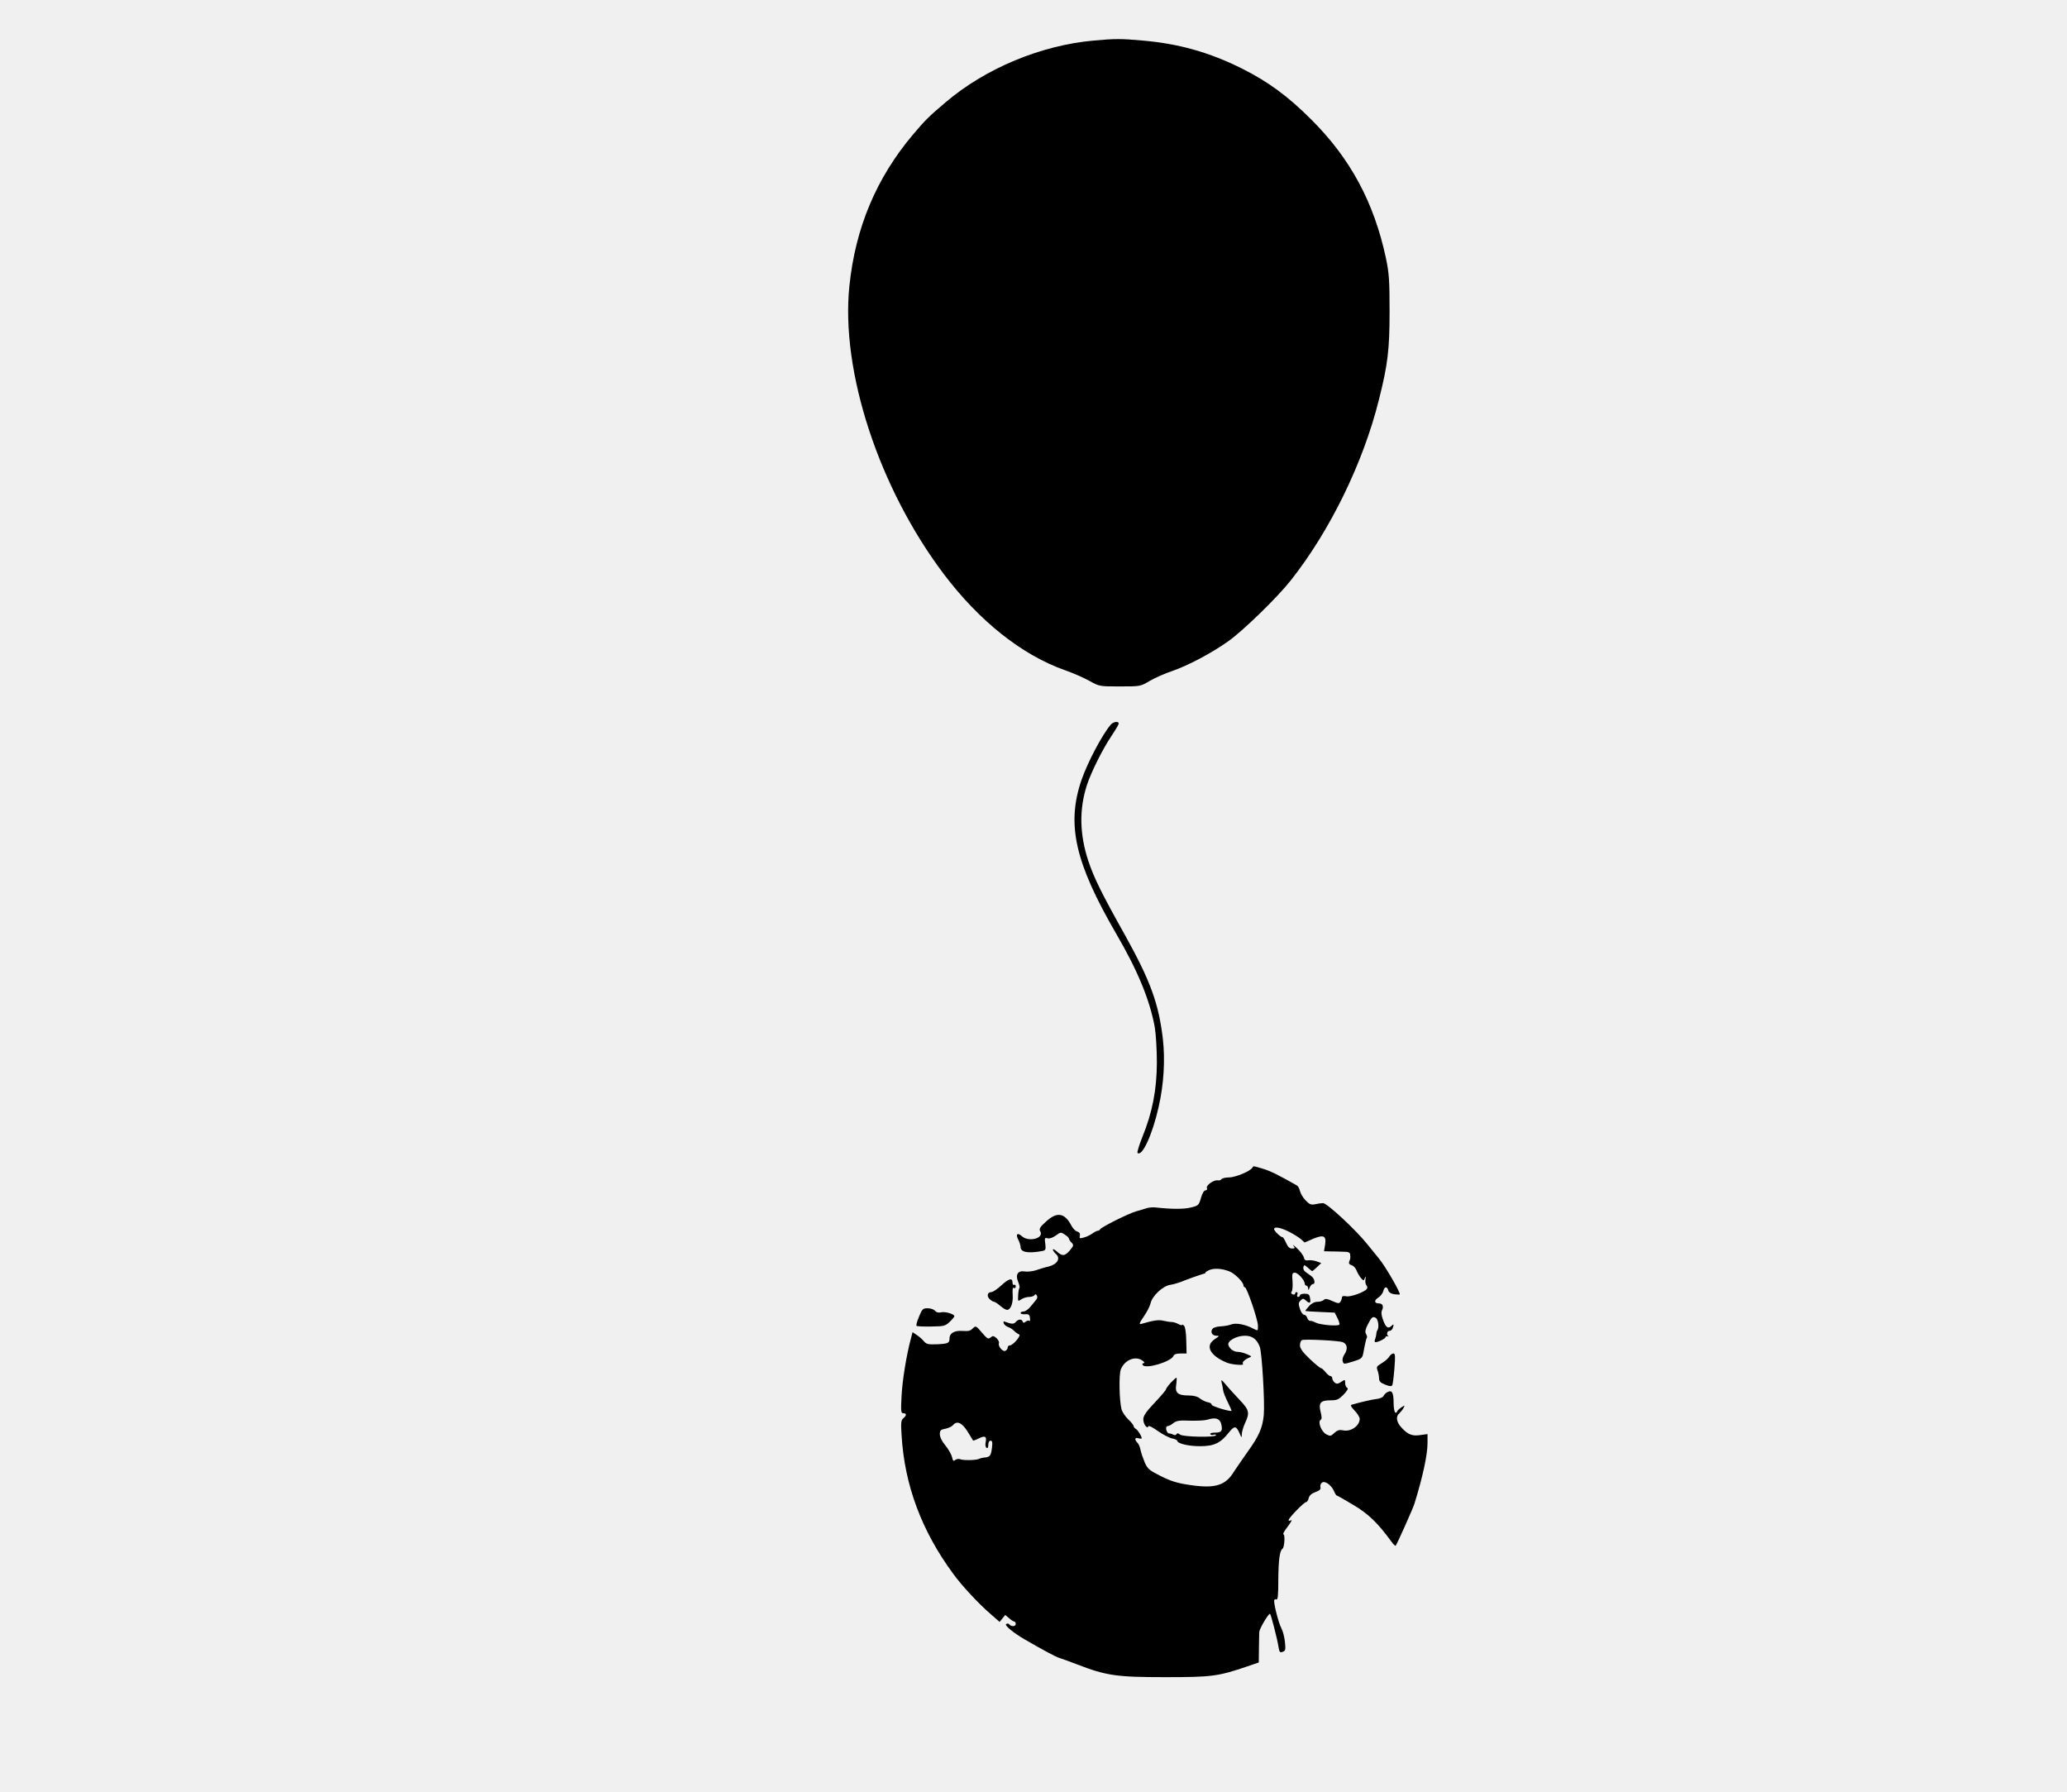
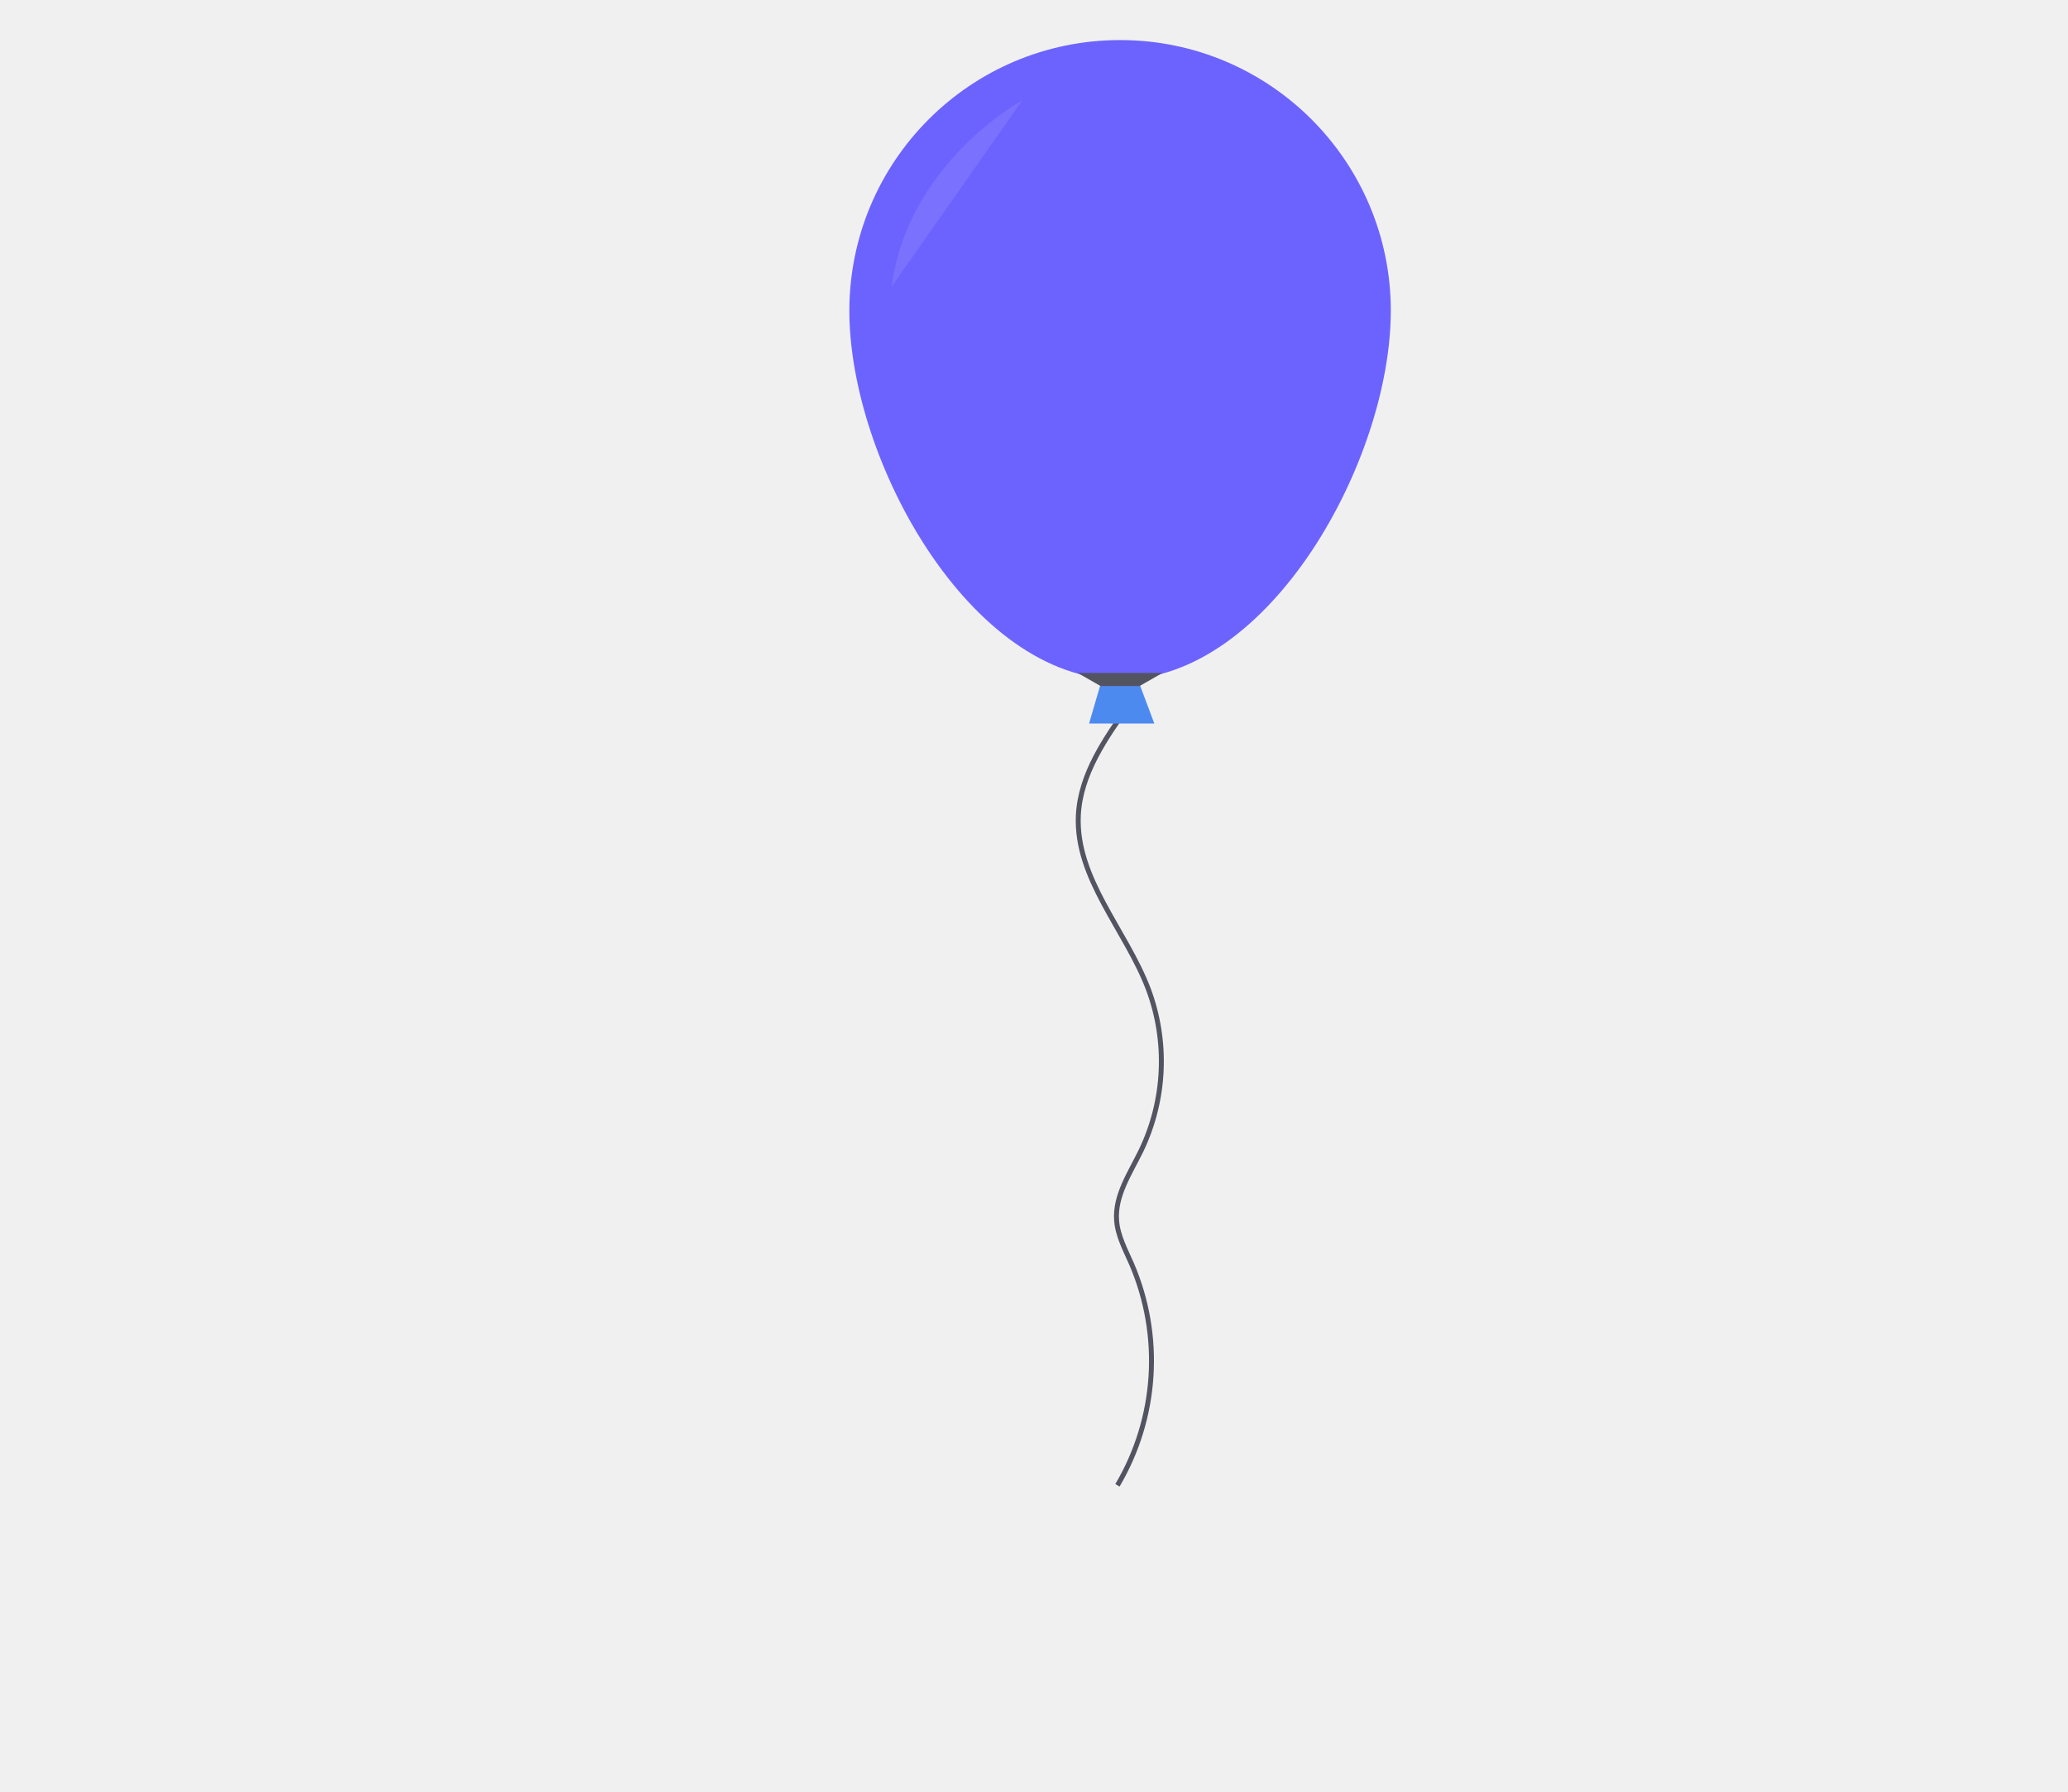
- <svg xmlns="http://www.w3.org/2000/svg" version="1.0" width="1280pt" height="1109pt" viewBox="0 0 1280 1109" preserveAspectRatio="xMidYMid meet">
-   <g transform="translate(0,1109) scale(0.1,-0.1)" fill="#000000" stroke="none">
-     <path d="M6774 10839 c-327 -29 -672 -172 -919 -383 -104 -88 -125 -109 -202 -200 -226 -268 -356 -576 -393 -936 -55 -527 182 -1251 585 -1785 220 -291 484 -501 751 -595 49 -17 117 -47 151 -66 61 -34 62 -34 188 -34 127 0 127 0 186 35 33 19 94 46 137 60 96 33 243 110 347 184 90 63 304 271 387 376 244 308 450 730 547 1120 55 218 66 310 66 545 0 199 -3 238 -23 334 -74 344 -220 615 -462 856 -145 145 -268 235 -430 316 -200 100 -392 154 -615 173 -133 12 -169 12 -301 0z" />
-     <path d="M6878 6603 c-54 -64 -144 -235 -181 -343 -94 -275 -40 -511 215 -951 134 -229 209 -413 239 -579 7 -41 13 -140 13 -220 -1 -169 -28 -308 -90 -460 -20 -50 -33 -94 -30 -98 28 -27 93 114 131 285 32 139 41 291 26 422 -26 218 -77 358 -232 637 -148 264 -194 358 -229 462 -55 166 -58 321 -9 472 27 82 100 227 151 302 21 32 41 64 44 73 9 21 -29 20 -48 -2z" />
-     <path d="M7755 3860 c-13 -22 -106 -60 -144 -60 -22 0 -43 -5 -46 -10 -4 -6 -14 -10 -24 -8 -25 4 -74 -31 -67 -48 3 -8 -1 -14 -9 -14 -9 0 -20 -19 -28 -47 -13 -45 -16 -48 -62 -59 -41 -11 -119 -11 -218 0 -16 2 -41 0 -55 -4 -15 -5 -45 -14 -67 -20 -48 -14 -219 -99 -223 -112 -2 -4 -8 -8 -14 -8 -5 0 -22 -8 -36 -19 -15 -10 -39 -21 -54 -24 -22 -6 -25 -4 -21 12 3 13 -2 21 -16 26 -12 3 -28 20 -37 38 -41 78 -89 86 -156 24 -39 -35 -45 -45 -36 -61 24 -43 -71 -68 -114 -30 -27 25 -40 13 -23 -20 8 -15 15 -37 15 -47 0 -33 49 -41 137 -24 18 4 20 10 16 44 -5 36 -4 39 15 34 12 -3 32 4 51 18 29 21 31 21 55 5 15 -9 26 -21 26 -26 0 -4 7 -16 16 -24 14 -15 13 -19 -12 -49 -30 -35 -47 -36 -81 -4 -13 11 -23 16 -23 10 0 -5 9 -18 19 -27 30 -27 9 -63 -43 -77 -23 -5 -59 -16 -82 -24 -22 -7 -53 -10 -69 -7 -41 7 -59 -20 -40 -64 7 -18 11 -35 8 -38 -3 -3 -7 -23 -8 -45 -2 -39 -2 -40 19 -26 11 8 33 15 48 15 15 0 30 5 34 11 5 8 9 7 14 -1 5 -7 4 -18 -1 -24 -5 -6 -20 -26 -35 -43 -14 -18 -34 -33 -45 -33 -10 0 -19 -4 -19 -9 0 -6 12 -9 27 -8 23 2 29 -3 31 -23 2 -14 1 -22 -4 -18 -4 4 -14 2 -22 -5 -12 -9 -16 -9 -19 1 -6 17 -28 15 -43 -3 -12 -14 -24 -14 -68 2 -8 4 -10 0 -6 -11 3 -8 15 -18 26 -22 11 -3 28 -14 38 -24 10 -10 23 -19 31 -22 15 -5 -37 -68 -58 -68 -7 0 -13 -6 -13 -14 0 -8 -7 -16 -15 -20 -17 -6 -46 30 -39 48 3 7 -4 20 -15 31 -18 15 -23 16 -37 4 -14 -12 -21 -8 -54 31 -35 41 -38 43 -54 27 -19 -18 -25 -20 -73 -17 -44 2 -73 -16 -73 -45 0 -31 -8 -35 -80 -38 -52 -2 -64 1 -79 19 -9 11 -28 28 -43 38 l-27 18 -10 -39 c-28 -103 -53 -259 -58 -355 -5 -96 -4 -108 11 -108 21 0 21 -14 0 -31 -14 -11 -16 -28 -11 -104 18 -309 124 -593 319 -858 55 -76 158 -186 231 -249 l57 -50 18 22 17 21 24 -20 c13 -12 28 -21 33 -21 4 0 8 -7 8 -15 0 -17 -30 -17 -41 -1 -4 5 -12 5 -18 1 -13 -7 42 -53 114 -95 116 -67 192 -108 215 -115 14 -4 63 -22 110 -40 181 -70 245 -79 545 -79 291 0 328 5 510 67 l70 24 1 84 c0 46 2 93 2 105 2 22 60 119 67 112 6 -6 44 -153 51 -198 7 -42 9 -44 30 -36 14 5 16 16 11 60 -3 30 -13 69 -23 87 -16 31 -43 134 -44 168 0 7 6 11 13 8 10 -4 13 23 13 122 1 125 9 181 26 192 12 8 17 89 6 89 -5 0 2 15 15 33 34 45 43 62 29 53 -7 -4 -12 -3 -12 3 0 13 96 111 108 111 6 0 13 11 16 24 4 17 18 29 42 38 26 9 34 17 31 30 -3 9 1 22 9 28 17 15 58 -14 75 -52 6 -16 14 -28 18 -28 3 0 49 -26 102 -58 93 -55 151 -111 237 -229 11 -15 22 -26 25 -23 9 12 106 228 116 260 52 168 81 303 81 376 l0 55 -44 -6 c-51 -8 -78 3 -118 47 -31 34 -36 69 -12 88 8 8 20 22 25 32 10 19 9 19 -15 3 -14 -10 -26 -22 -26 -27 0 -5 -4 -6 -10 -3 -5 3 -10 30 -10 58 0 65 -10 83 -38 68 -11 -6 -22 -17 -25 -25 -3 -7 -23 -16 -44 -18 -32 -4 -88 -17 -152 -35 -10 -3 -5 -13 17 -36 18 -18 32 -42 32 -52 -1 -44 -55 -81 -103 -71 -23 5 -36 1 -54 -16 -22 -21 -26 -21 -51 -8 -30 17 -53 77 -34 89 8 5 8 18 0 49 -14 56 -1 72 61 72 41 0 51 5 82 36 22 24 30 38 22 41 -7 3 -13 16 -13 29 0 24 -1 24 -25 8 -20 -13 -28 -14 -40 -4 -8 7 -15 19 -15 26 0 8 -5 14 -11 14 -6 0 -20 11 -31 25 -11 14 -24 25 -29 25 -5 0 -36 26 -69 57 -44 42 -60 65 -60 84 0 15 6 29 13 32 21 7 225 -3 252 -13 29 -11 33 -44 9 -78 -8 -12 -13 -31 -9 -41 5 -18 7 -18 63 -1 52 16 58 21 64 51 12 65 19 94 23 98 2 2 0 12 -6 22 -7 14 -4 29 11 58 23 46 31 53 50 41 15 -9 21 -59 10 -75 -4 -5 -7 -17 -7 -25 -1 -8 -4 -23 -8 -32 -4 -11 -3 -18 3 -18 18 0 62 23 62 31 0 5 6 7 13 5 6 -1 9 -1 5 1 -14 8 -9 33 6 33 8 0 17 7 20 16 9 24 7 29 -6 16 -21 -21 -35 -13 -52 32 -12 31 -14 51 -8 63 12 24 4 43 -18 43 -30 0 -33 18 -5 36 14 9 28 27 31 40 7 29 24 31 31 5 3 -12 16 -21 36 -24 18 -2 33 -3 35 -2 8 7 -90 177 -129 223 -6 8 -37 46 -69 85 -70 89 -252 258 -277 258 -10 0 -32 -3 -49 -7 -26 -5 -35 -1 -60 25 -16 17 -31 43 -34 57 -3 15 -12 31 -20 35 -109 62 -165 90 -210 103 -64 19 -57 18 -65 6z m227 -396 c29 -15 63 -36 75 -47 l22 -20 50 22 c67 28 85 21 77 -34 l-7 -42 38 -1 c21 0 57 -1 81 -2 32 0 42 -4 43 -18 2 -23 2 -24 -6 -43 -4 -11 0 -18 14 -22 12 -3 26 -18 32 -34 6 -15 18 -36 27 -46 16 -18 17 -18 24 0 6 14 7 12 4 -6 -3 -14 0 -31 5 -38 6 -6 8 -17 4 -22 -12 -20 -100 -52 -127 -47 -18 4 -28 1 -28 -7 0 -6 -4 -18 -9 -26 -8 -13 -15 -12 -51 4 -31 14 -43 16 -52 7 -7 -7 -24 -12 -40 -12 -17 0 -37 -10 -52 -27 -14 -15 -24 -28 -22 -30 1 -1 43 -4 92 -6 l89 -4 17 -33 c9 -18 15 -37 12 -41 -7 -12 -119 -2 -146 12 -13 7 -28 12 -35 11 -6 -1 -14 7 -18 18 -3 11 -12 20 -20 20 -7 0 -19 16 -25 36 -10 30 -10 39 4 52 14 14 17 14 34 -1 23 -21 31 -15 24 18 -3 20 -10 25 -33 25 -16 0 -29 -4 -29 -10 0 -5 -5 -10 -11 -10 -6 0 -9 7 -5 15 3 8 1 15 -4 15 -6 0 -10 -4 -10 -10 0 -5 -7 -7 -15 -4 -10 4 -12 10 -6 18 5 6 7 35 5 64 -4 46 -2 52 15 52 19 0 61 -47 61 -69 0 -6 5 -11 10 -11 6 0 10 -8 11 -17 0 -14 2 -13 9 5 5 12 14 22 20 22 18 0 11 35 -11 50 -11 8 -28 20 -36 26 -8 6 -14 18 -12 28 4 16 6 16 28 -3 13 -12 25 -21 27 -21 2 0 15 11 30 25 l26 25 -28 10 c-16 6 -39 9 -52 7 -17 -3 -24 1 -28 18 -3 12 -22 38 -42 56 -20 19 -30 26 -23 17 12 -16 11 -18 -8 -18 -16 0 -26 10 -37 35 -8 19 -18 35 -22 35 -12 0 -52 39 -52 50 0 17 37 11 92 -16z m-368 -246 c33 -13 85 -66 86 -85 0 -7 4 -13 9 -13 12 0 81 -201 81 -239 0 -32 0 -32 -27 -18 -50 27 -109 38 -138 27 -15 -6 -45 -11 -66 -12 -22 -1 -44 -7 -50 -15 -16 -19 -3 -43 23 -43 21 0 20 -2 -9 -21 -62 -40 -32 -101 72 -145 33 -14 115 -20 102 -8 -8 8 12 28 38 38 18 7 17 9 -14 22 -18 8 -43 14 -55 14 -26 0 -51 18 -59 42 -9 25 50 58 102 58 45 0 74 -21 92 -68 14 -35 32 -350 25 -424 -8 -79 -30 -130 -101 -228 -33 -47 -71 -102 -84 -122 -51 -85 -117 -105 -267 -83 -84 12 -122 24 -186 56 -70 35 -82 45 -99 84 -10 24 -22 58 -26 77 -3 18 -12 39 -20 46 -19 20 -16 34 7 27 11 -3 20 -3 20 0 0 13 -23 50 -36 58 -8 4 -14 12 -14 18 0 5 -15 24 -34 42 -18 17 -37 46 -41 62 -14 56 -17 216 -4 247 24 59 91 86 135 53 12 -9 14 -14 6 -15 -7 0 -10 -5 -6 -11 17 -28 176 20 191 56 3 10 19 15 43 15 l38 0 -2 80 c-1 48 -6 84 -14 92 -6 6 -12 9 -12 5 0 -4 -10 -2 -22 5 -13 7 -32 13 -43 13 -11 0 -34 4 -52 8 -28 7 -61 2 -136 -20 -15 -4 -11 7 16 46 20 28 38 65 42 82 10 45 75 107 122 114 21 3 61 15 88 27 28 11 70 26 95 34 25 7 41 13 35 14 -5 0 4 7 20 15 32 15 80 12 129 -7z m-1623 -990 c18 -29 34 -55 35 -57 2 -1 17 4 35 13 39 19 50 14 43 -23 -4 -16 -1 -32 5 -35 7 -5 11 2 11 18 0 16 6 26 14 26 11 0 13 -10 9 -42 -6 -51 -12 -58 -44 -62 -14 -1 -29 -5 -35 -8 -14 -9 -97 -11 -117 -3 -9 4 -23 2 -31 -4 -12 -10 -15 -6 -21 19 -4 16 -22 48 -41 71 -21 25 -34 52 -34 69 0 24 5 29 34 34 19 4 39 13 46 21 25 31 56 18 91 -37z" />
-     <path d="M7249 2528 c-16 -18 -29 -36 -29 -41 0 -4 -31 -41 -70 -82 -54 -57 -70 -81 -70 -103 0 -30 25 -63 32 -42 1 5 28 -8 58 -30 30 -21 70 -42 88 -46 17 -3 32 -10 32 -14 0 -17 68 -34 140 -34 89 0 128 19 180 85 35 43 45 42 66 -5 13 -30 13 -30 14 -6 0 14 9 45 20 69 30 64 26 81 -32 142 -29 31 -68 73 -86 95 -28 33 -32 35 -27 14 4 -14 8 -35 9 -46 1 -12 14 -46 29 -75 14 -29 25 -54 24 -54 -11 -6 -126 29 -124 38 1 6 -9 13 -23 15 -13 2 -35 13 -49 23 -15 13 -40 19 -70 19 -67 0 -86 16 -77 68 3 23 4 42 1 42 -4 0 -19 -15 -36 -32z m313 -253 c11 -43 3 -55 -37 -55 -21 0 -34 -4 -30 -10 3 -5 12 -7 20 -3 8 3 15 1 15 -3 0 -15 -205 -11 -223 4 -10 9 -17 10 -22 2 -3 -6 -12 -7 -18 -3 -7 4 -19 8 -27 8 -17 0 -27 45 -10 45 7 0 23 8 36 19 20 15 37 18 103 15 43 -1 91 1 107 6 51 16 77 8 86 -25z" />
-     <path d="M6199 3130 c-24 -22 -51 -40 -60 -40 -25 0 -30 -26 -10 -44 10 -9 22 -16 27 -16 5 0 22 -11 38 -25 16 -14 35 -25 42 -25 23 0 39 43 35 94 -2 33 0 46 8 42 6 -4 11 0 11 9 0 9 -4 13 -10 10 -5 -3 -10 3 -10 14 0 32 -24 25 -71 -19z" />
-     <path d="M5691 2938 c-12 -28 -19 -54 -15 -57 3 -3 44 -5 91 -4 78 1 87 3 114 29 16 15 29 31 29 35 0 13 -57 30 -82 24 -16 -4 -29 -1 -37 9 -8 9 -28 16 -46 16 -30 0 -34 -4 -54 -52z" />
-     <path d="M8602 2689 c-7 -11 -28 -29 -47 -40 -30 -18 -33 -23 -24 -45 5 -14 9 -36 9 -49 0 -17 9 -27 38 -38 27 -11 39 -12 44 -3 3 6 9 53 13 104 6 75 5 92 -6 92 -8 0 -20 -9 -27 -21z" />
-   </g>
+ <svg xmlns="http://www.w3.org/2000/svg" id="683d3690-e1ab-45db-97b8-9484a1649262" data-name="Layer 1" width="839.2" height="727.08" viewBox="0 0 839.2 727.08">
+   <path d="M637.45,372.4c-9.72,13.55-19.81,28.12-20.64,44.78-1.27,25.59,19.2,46.52,28.34,70.46a83.74,83.74,0,0,1-2.81,65.5c-4.46,9.22-10.82,18.38-10,28.59.47,6.23,3.59,11.9,6.1,17.63a99.4,99.4,0,0,1-5.77,89.75" transform="translate(-180.4 -86.46)" fill="none" stroke-miterlimit="10" stroke-width="2" stroke="url(#1a6f3992-5825-4187-85b9-fb55ca803b83)" />
+   <path d="M638.65,372.4C628.94,386,618.85,400.53,618,417.18c-1.27,25.59,19.2,46.52,28.34,70.46a83.74,83.74,0,0,1-2.81,65.5c-4.46,9.22-10.82,18.38-10,28.59.47,6.23,3.59,11.9,6.1,17.63a99.4,99.4,0,0,1-5.77,89.75" transform="translate(-180.4 -86.46)" fill="none" stroke="#535461" stroke-miterlimit="10" stroke-width="2" />
+   <polygon points="468.43 293.56 441.95 293.56 446.59 277.68 462.47 277.68 468.43 293.56" fill="#4d8af0" />
+   <path d="M744.79,212.58c0,60.68-49.19,149.57-109.86,149.57s-109.86-88.9-109.86-149.57a109.86,109.86,0,0,1,219.73,0Z" transform="translate(-180.4 -86.46)" fill="#6c63ff" />
+   <polygon points="462.47 278.34 446.59 278.34 437.32 273.04 471.74 273.04 462.47 278.34" fill="#535461" />
+   <path d="M595.22,127.2s-46.33,25.15-52.95,75.45" transform="translate(-180.4 -86.46)" fill="#fff" opacity="0.1" />
</svg>
